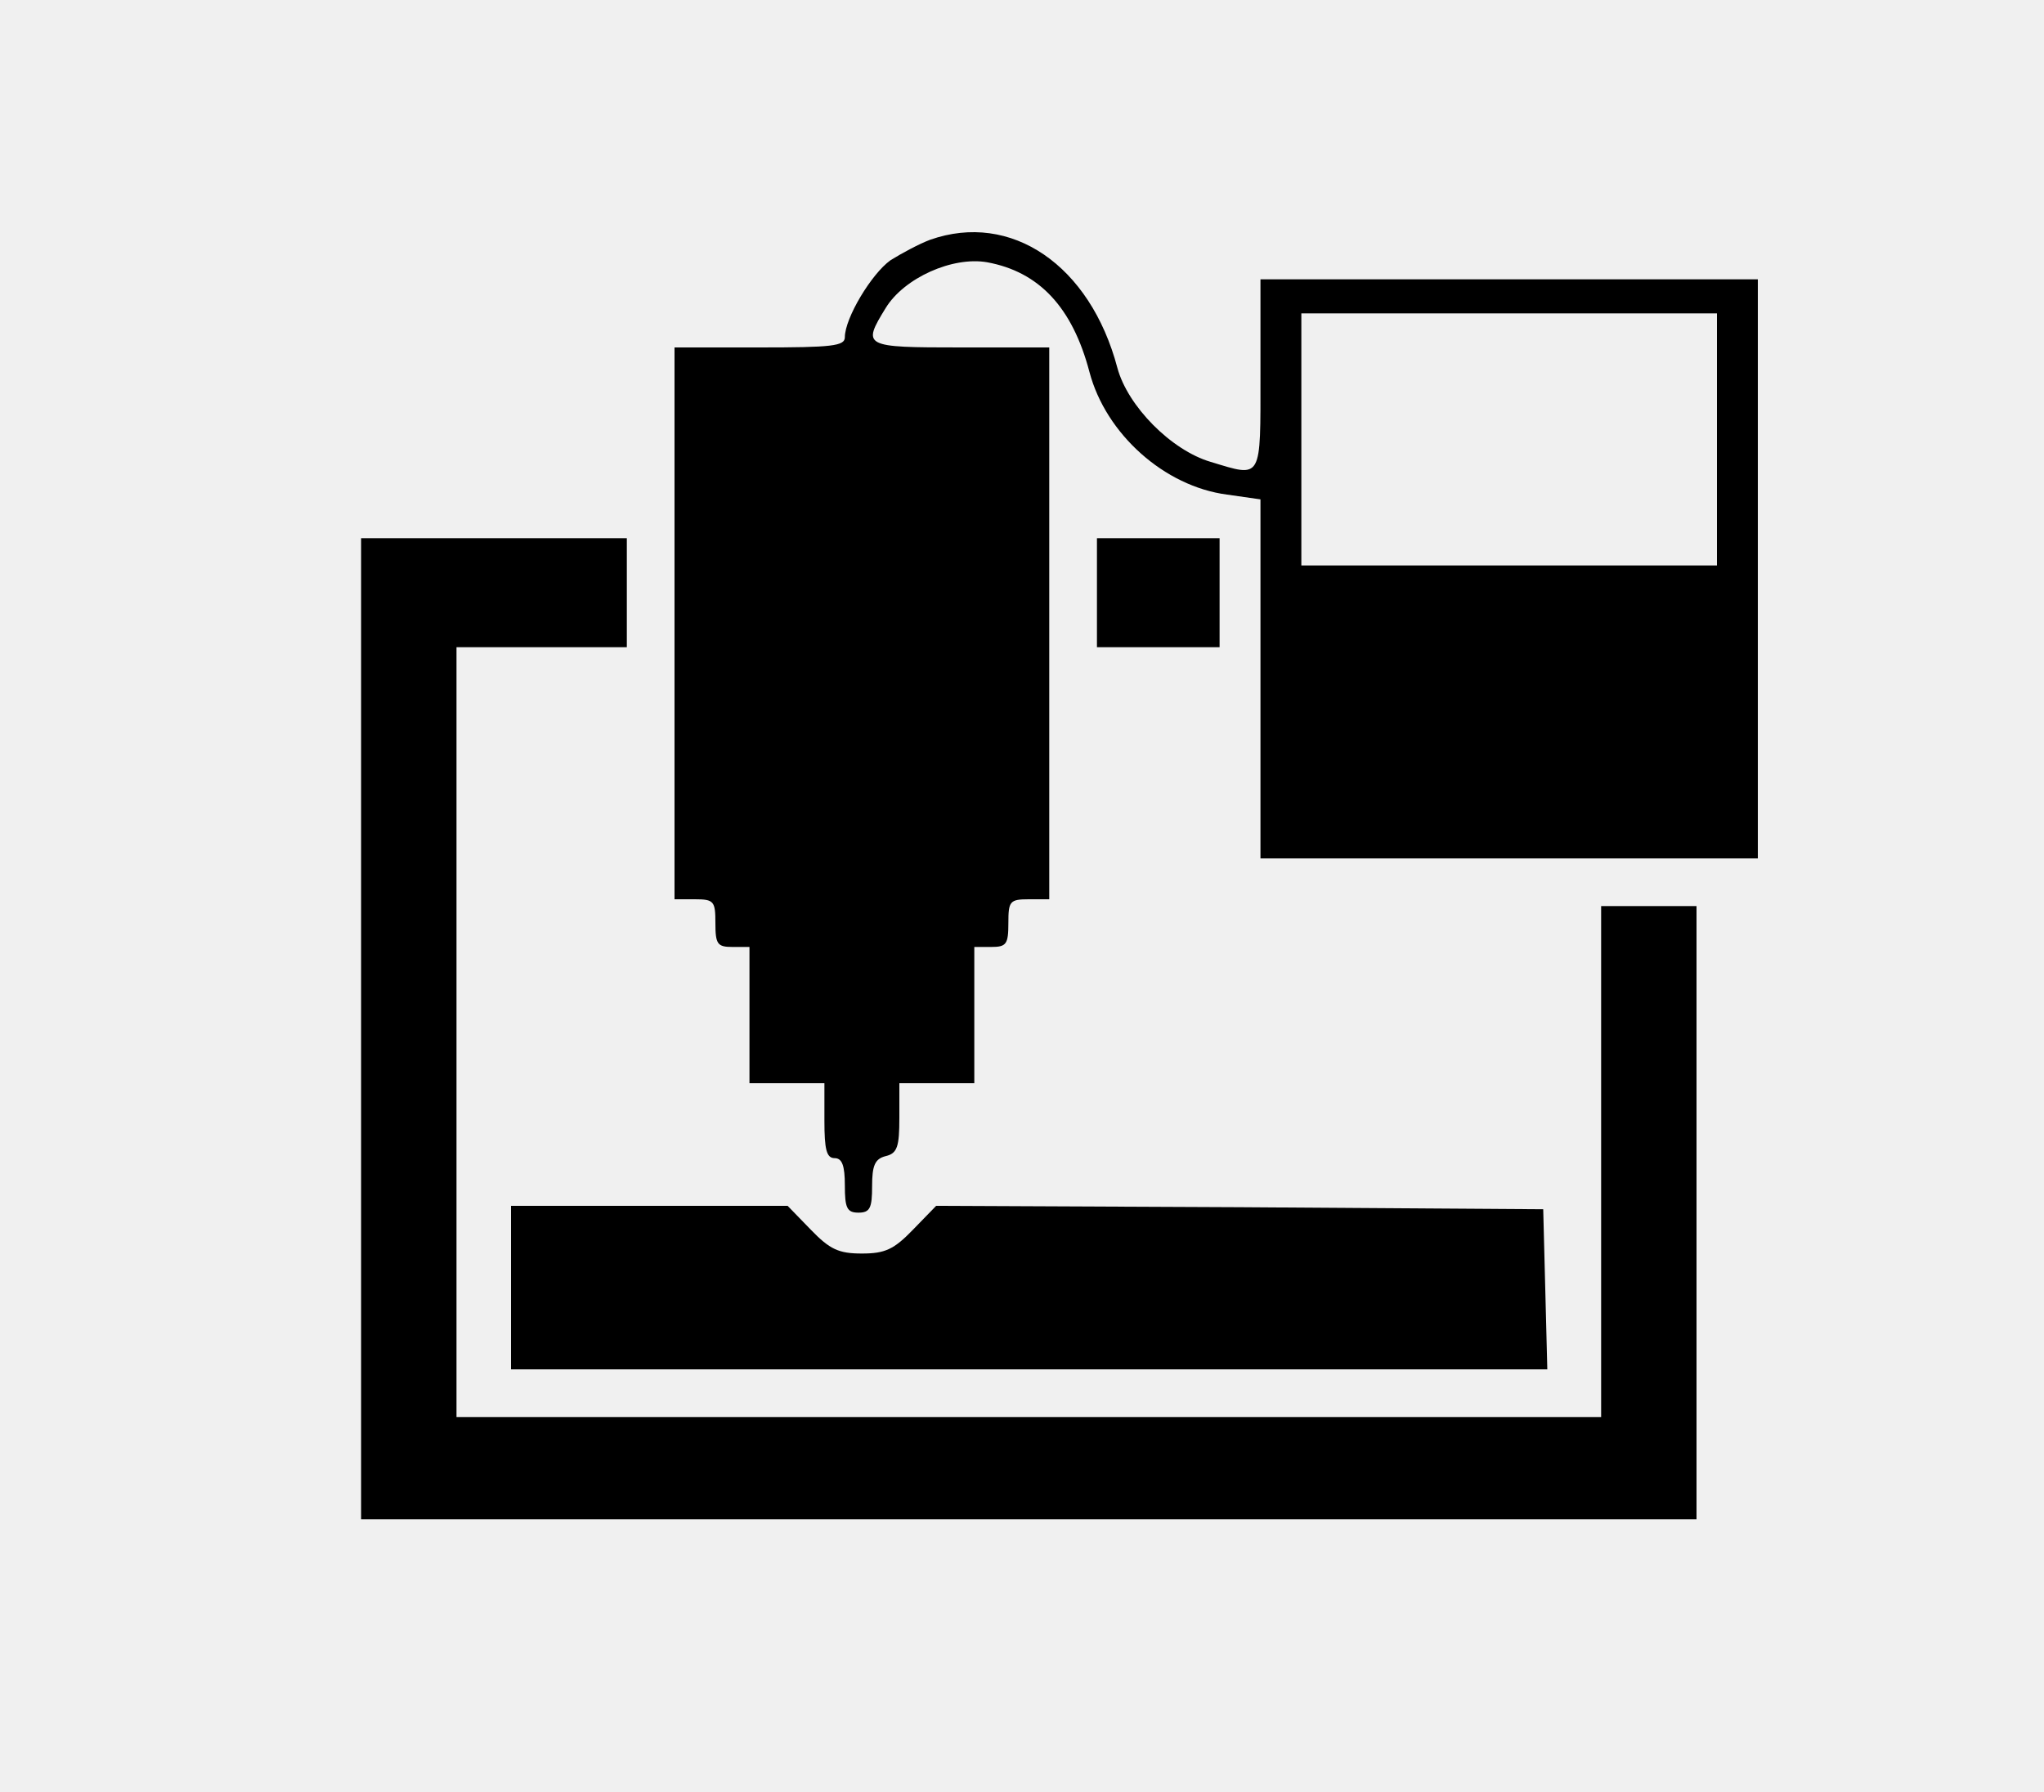
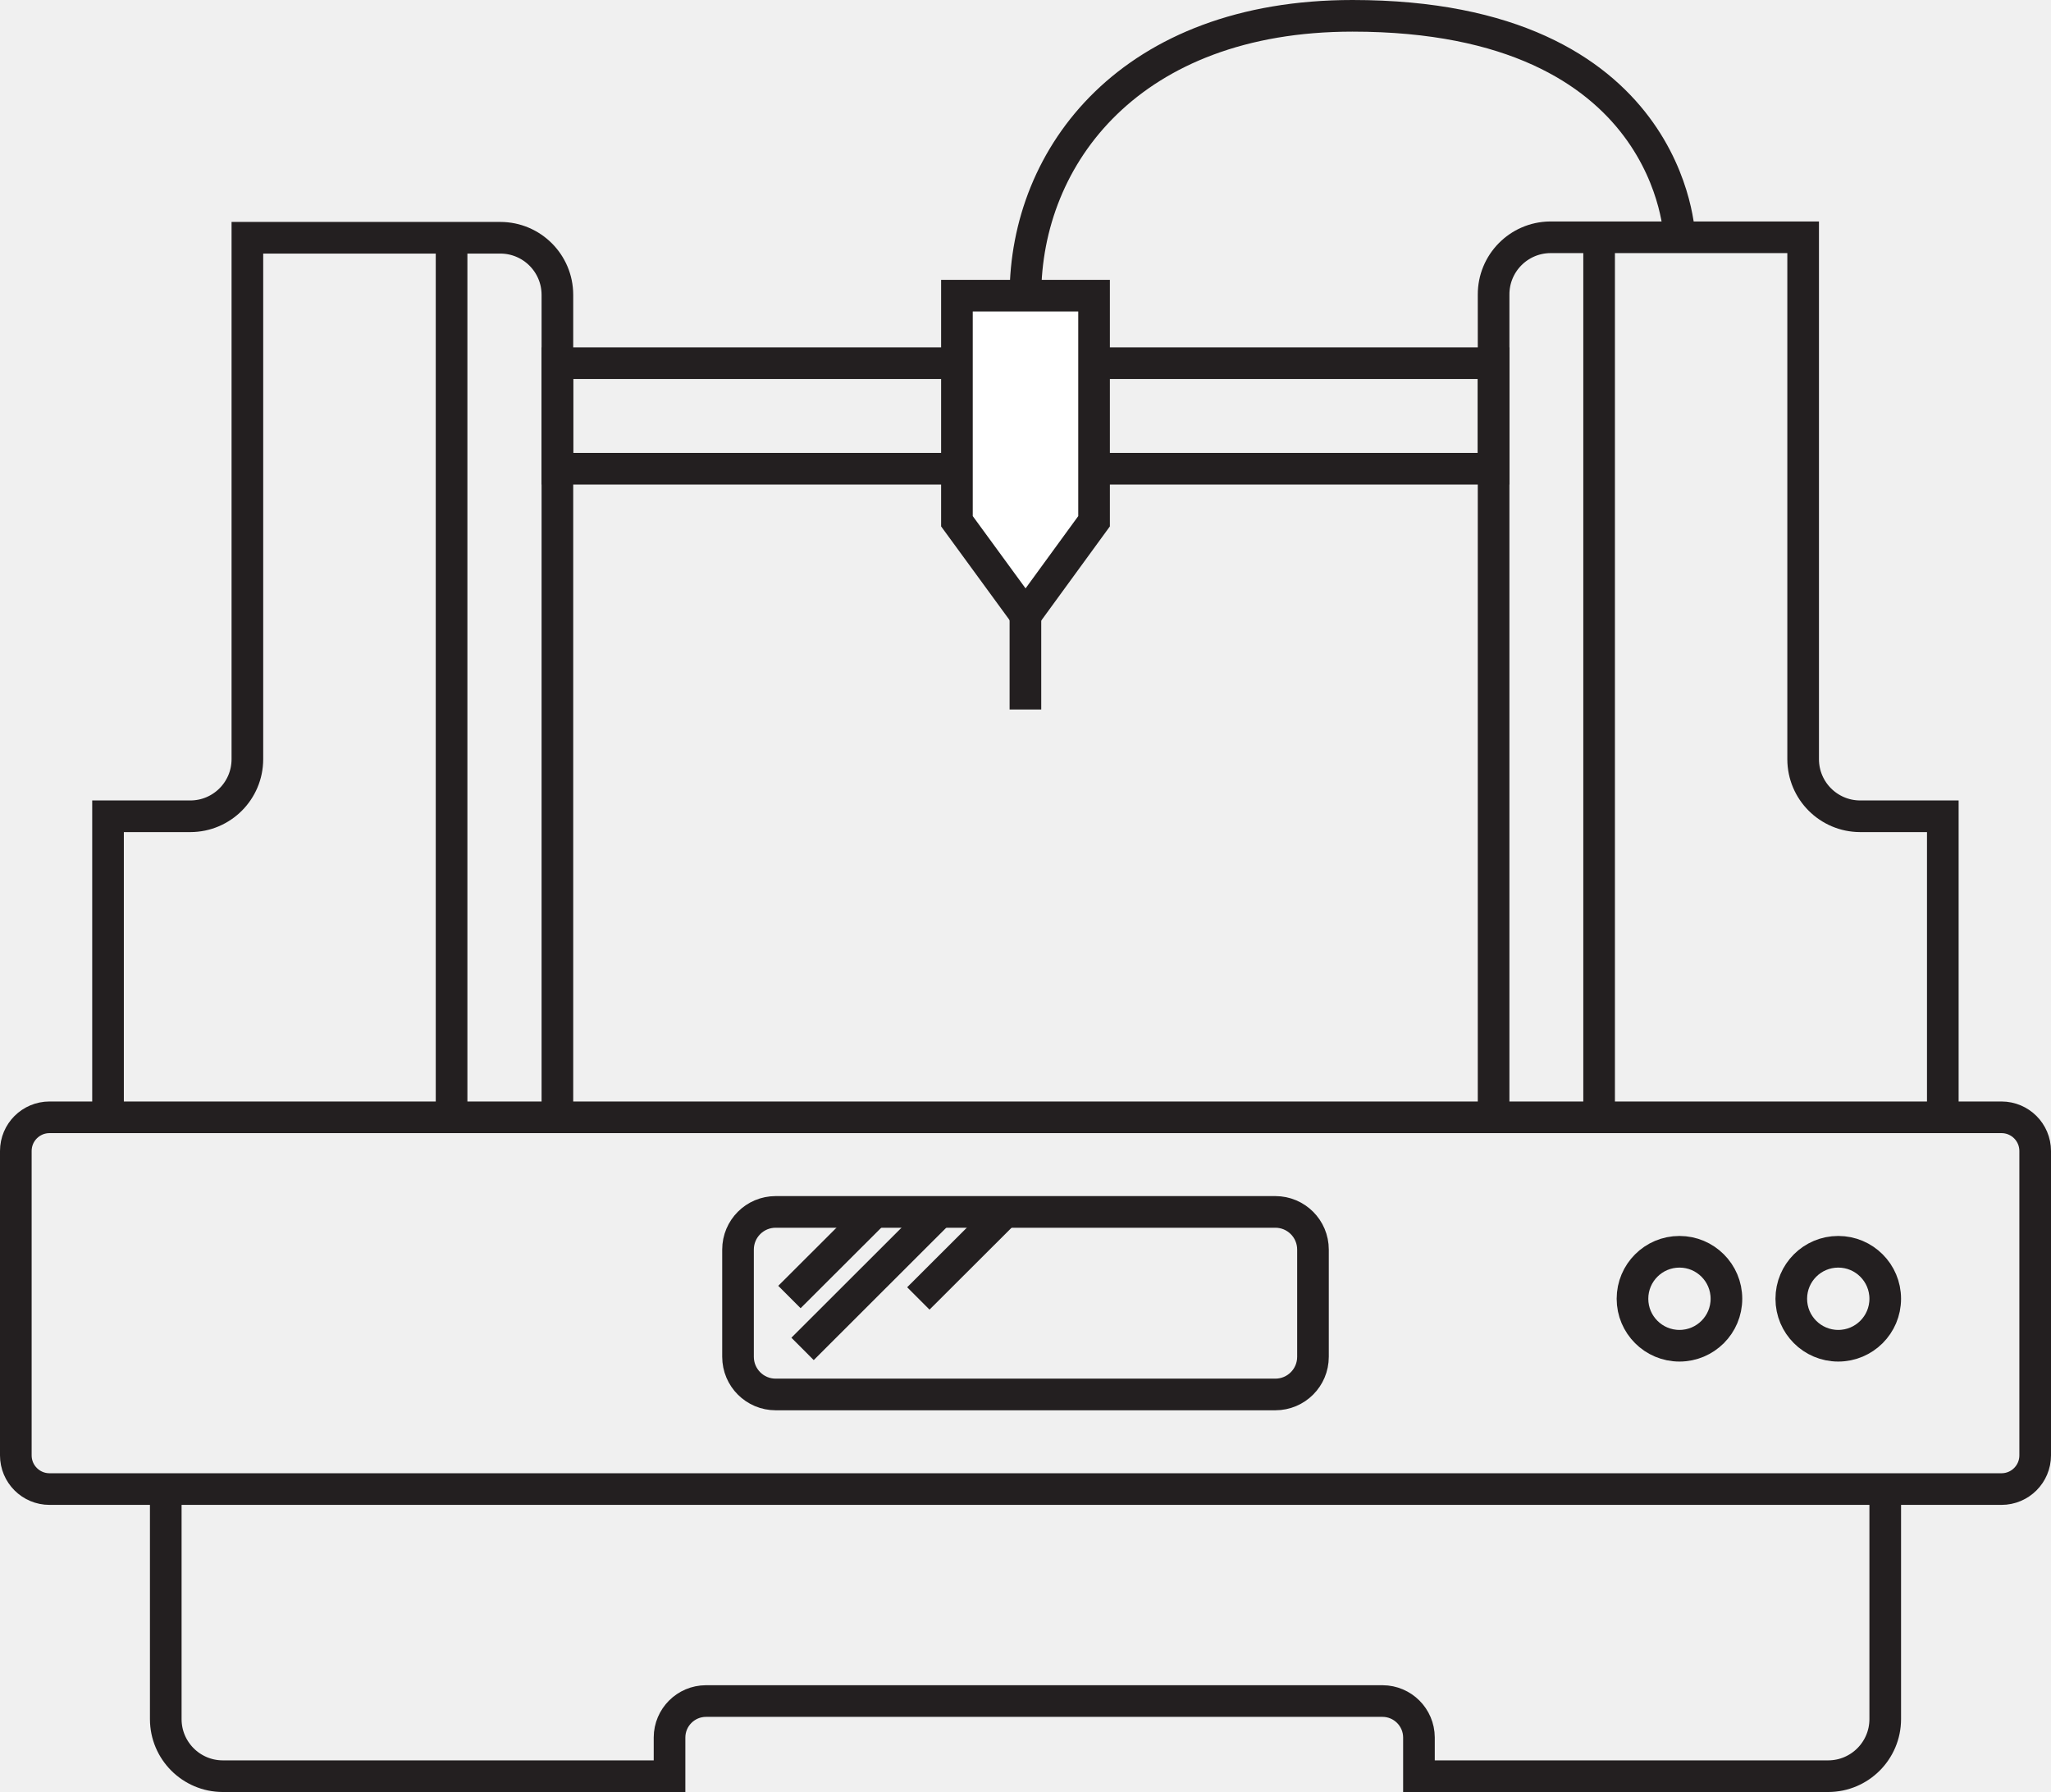
- <svg xmlns="http://www.w3.org/2000/svg" version="1.0" width="300pt" height="263pt" viewBox="0 0 300 263" preserveAspectRatio="xMidYMid meet">
-   <g transform="translate(0,263) scale(0.1,-0.1)" fill="#000000" stroke="none">
-     <path d="M1365 2278 c-16 -6 -42 -20 -58 -30 -28 -20 -67 -85 -67 -113 0 -13 -19 -15 -125 -15 l-125 0 0 -405 0 -405 30 0 c28 0 30 -3 30 -35 0 -31 3 -35 25 -35 l25 0 0 -100 0 -100 55 0 55 0 0 -55 c0 -42 3 -55 15 -55 11 0 15 -11 15 -40 0 -33 3 -40 20 -40 17 0 20 7 20 39 0 30 4 40 20 44 17 4 20 14 20 56 l0 51 55 0 55 0 0 100 0 100 25 0 c22 0 25 4 25 35 0 32 2 35 30 35 l30 0 0 405 0 405 -130 0 c-143 0 -145 1 -110 58 27 44 98 76 149 67 76 -14 125 -66 150 -161 24 -91 110 -168 202 -180 l49 -7 0 -263 0 -264 365 0 365 0 0 425 0 425 -365 0 -365 0 0 -140 c0 -156 3 -151 -73 -128 -58 17 -122 82 -137 138 -40 151 -156 230 -275 188z m1155 -293 l0 -185 -305 0 -305 0 0 185 0 185 305 0 305 0 0 -185z" />
-     <path d="M530 1120 l0 -720 980 0 980 0 0 450 0 450 -70 0 -70 0 0 -375 0 -375 -840 0 -840 0 0 565 0 565 125 0 125 0 0 80 0 80 -195 0 -195 0 0 -720z" />
-     <path d="M1610 1760 l0 -80 90 0 90 0 0 80 0 80 -90 0 -90 0 0 -80z" />
-     <path d="M750 740 l0 -120 760 0 761 0 -3 118 -3 117 -445 3 -446 2 -34 -35 c-28 -29 -41 -35 -75 -35 -34 0 -47 6 -75 35 l-34 35 -203 0 -203 0 0 -120z" />
-   </g>
+ <svg xmlns="http://www.w3.org/2000/svg" id="Layer_1" data-name="Layer 1" viewBox="0 0 129.67 113.27">
+   <defs>
+     <style>.cls-1{fill:none;}.cls-1,.cls-2{stroke:#231f20;stroke-miterlimit:10;stroke-width:2px;}.cls-2{fill:#fff;}</style>
+   </defs>
+   <path class="cls-1" d="M10.48,94.13v14.55a3.61,3.61,0,0,0,3.6,3.6H42.33v-2.45a2.31,2.31,0,0,1,2.3-2.3H87.41a2.31,2.31,0,0,1,2.3,2.3v2.45h25.88a3.61,3.61,0,0,0,3.6-3.6V94.13" />
+   <rect class="cls-1" x="1" y="70.63" width="127.67" height="23.5" rx="2.13" ry="2.13" />
+   <path class="cls-1" d="M35.24,70.63v-52a3.61,3.61,0,0,0-3.6-3.6h-16V48a3.61,3.61,0,0,1-3.6,3.6H6.83v19" />
+   <rect class="cls-1" x="35.24" y="22.96" width="59.19" height="6.67" />
+   <path class="cls-1" d="M94.43,70.63v-52A3.61,3.61,0,0,1,98,15h16V48a3.61,3.61,0,0,0,3.6,3.6h5.23v19" />
+   <polygon class="cls-2" points="69.17 18.69 69.17 32.95 64.84 38.89 60.5 32.95 60.5 18.69 69.17 18.69" />
+   <line class="cls-1" x1="64.83" y1="38.06" x2="64.83" y2="44.85" />
+   <circle class="cls-1" cx="106.18" cy="82.1" r="2.97" />
+   <circle class="cls-1" cx="116.22" cy="82.1" r="2.97" />
+   <rect class="cls-1" x="46.66" y="76.61" width="36.35" height="11.54" rx="2.38" ry="2.38" />
+   <line class="cls-1" x1="55.3" y1="76.61" x2="49.91" y2="81.99" />
+   <line class="cls-1" x1="59.41" y1="76.61" x2="50.74" y2="85.27" />
+   <line class="cls-1" x1="63.54" y1="76.61" x2="58.06" y2="82.08" />
+   <line class="cls-1" x1="28.55" y1="15.04" x2="28.55" y2="70.63" />
+   <line class="cls-1" x1="101.1" y1="15.04" x2="101.1" y2="70.63" />
+   <path class="cls-1" d="M64.83,18.69C64.83,9.81,71.51,1,85.51,1c20.31,0,20.67,14,20.67,14" />
</svg>
